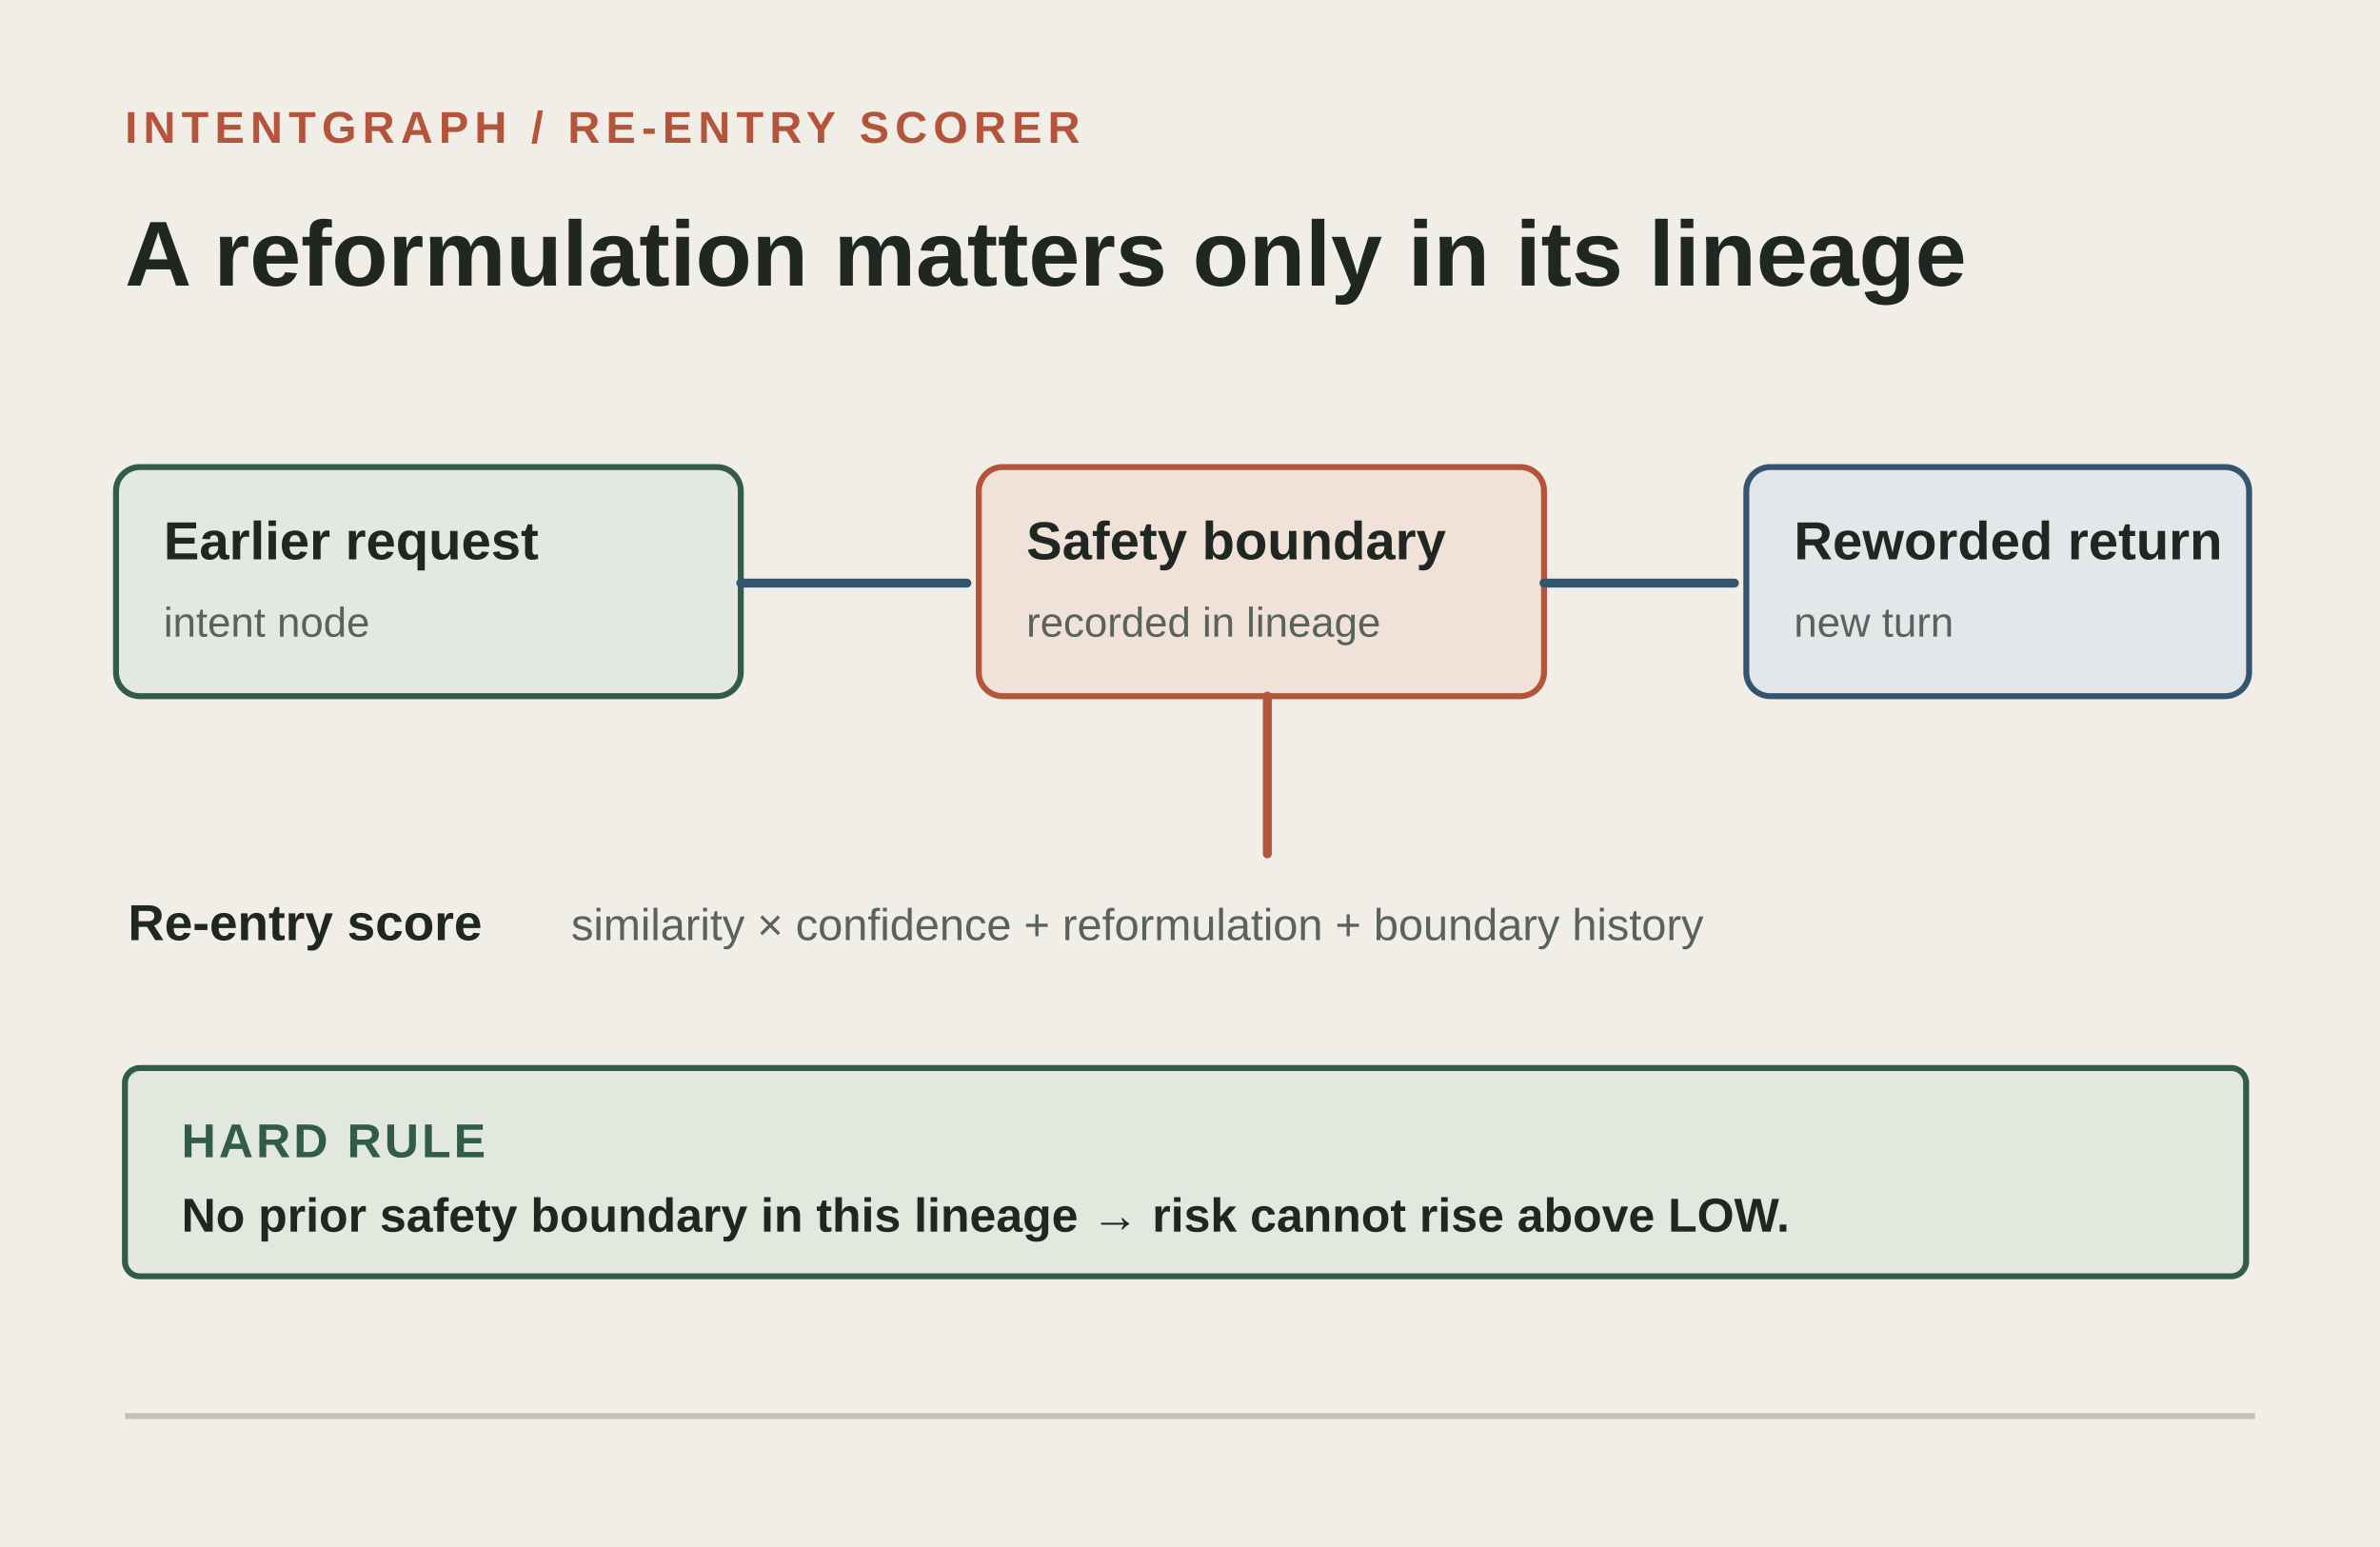
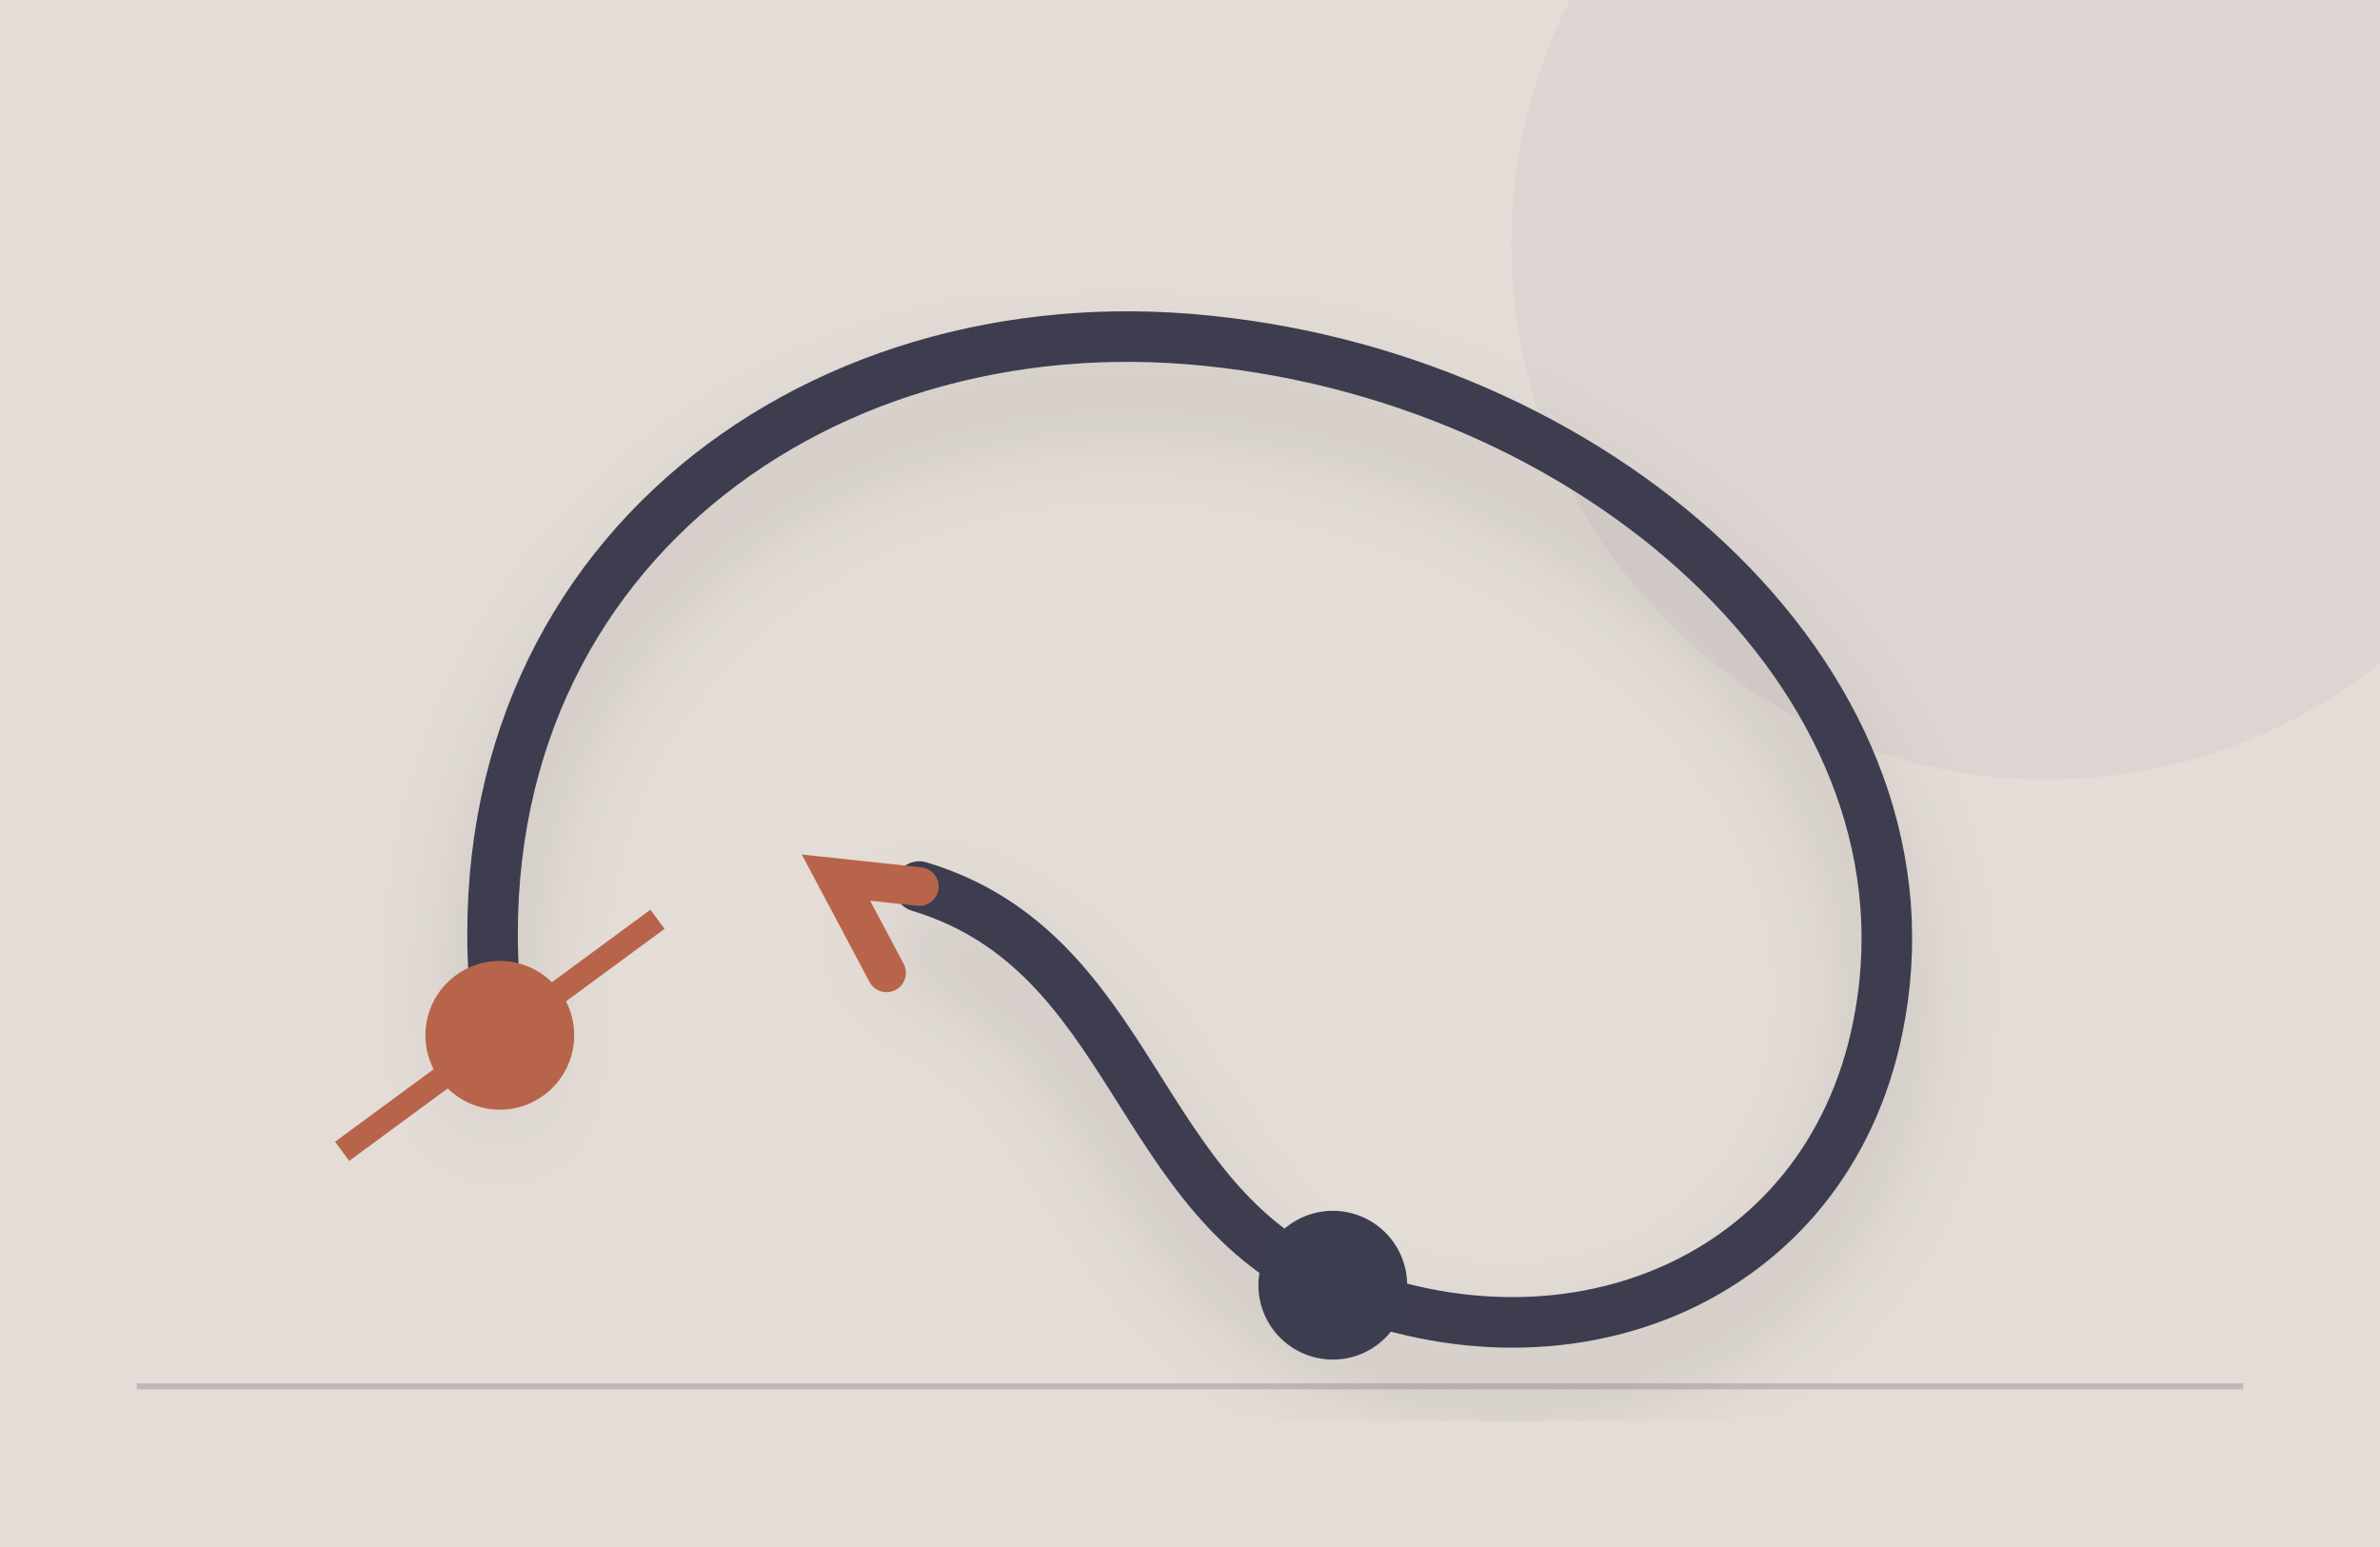
- <svg xmlns="http://www.w3.org/2000/svg" viewBox="0 0 800 520" role="img" aria-label="A reformulation matters only in its lineage technical visual">
-   <rect width="800" height="520" fill="#F0EEE7" />
-   <text x="42" y="48" font-size="15" fill="#B4553B" font-weight="800" font-family="DM Sans,Arial,sans-serif" letter-spacing="2">INTENTGRAPH / RE-ENTRY SCORER</text>
-   <text x="42" y="96" font-size="31" fill="#202722" font-weight="800" font-family="DM Sans,Arial,sans-serif" letter-spacing="0">A reformulation matters only in its lineage</text>
-   <rect x="39" y="157" width="210" height="77" rx="8" fill="#E4E8E2" stroke="#315B4B" stroke-width="2" />
-   <text x="55" y="188" font-size="18" fill="#202722" font-weight="800" font-family="DM Sans,Arial,sans-serif" letter-spacing="0">Earlier request</text>
-   <text x="55" y="214" font-size="14" fill="#59635B" font-weight="500" font-family="DM Sans,Arial,sans-serif" letter-spacing="0">intent node</text>
-   <path d="M249 196L325 196" fill="none" stroke="#34556E" stroke-width="3" stroke-linecap="round" />
-   <rect x="329" y="157" width="190" height="77" rx="8" fill="#F0E2D9" stroke="#B4553B" stroke-width="2" />
-   <text x="345" y="188" font-size="18" fill="#202722" font-weight="800" font-family="DM Sans,Arial,sans-serif" letter-spacing="0">Safety boundary</text>
-   <text x="345" y="214" font-size="14" fill="#59635B" font-weight="500" font-family="DM Sans,Arial,sans-serif" letter-spacing="0">recorded in lineage</text>
-   <path d="M519 196L583 196" fill="none" stroke="#34556E" stroke-width="3" stroke-linecap="round" />
-   <rect x="587" y="157" width="169" height="77" rx="8" fill="#E3E7E9" stroke="#34556E" stroke-width="2" />
-   <text x="603" y="188" font-size="18" fill="#202722" font-weight="800" font-family="DM Sans,Arial,sans-serif" letter-spacing="0">Reworded return</text>
-   <text x="603" y="214" font-size="14" fill="#59635B" font-weight="500" font-family="DM Sans,Arial,sans-serif" letter-spacing="0">new turn</text>
-   <path d="M426 234L426 287" fill="none" stroke="#B4553B" stroke-width="3" stroke-linecap="round" />
-   <text x="43" y="316" font-size="17" fill="#202722" font-weight="800" font-family="DM Sans,Arial,sans-serif" letter-spacing="0">Re-entry score</text>
-   <text x="192" y="316" font-size="15" fill="#59635B" font-weight="500" font-family="DM Sans,Arial,sans-serif" letter-spacing="0">similarity × confidence + reformulation + boundary history</text>
-   <rect x="42" y="359" width="713" height="70" rx="5" fill="#E3E8DE" stroke="#315B4B" stroke-width="2" />
-   <text x="61" y="389" font-size="16" fill="#315B4B" font-weight="800" font-family="DM Sans,Arial,sans-serif" letter-spacing="1">HARD RULE</text>
-   <text x="61" y="414" font-size="16" fill="#202722" font-weight="700" font-family="DM Sans,Arial,sans-serif" letter-spacing="0">No prior safety boundary in this lineage → risk cannot rise above LOW.</text>
-   <path d="M42 476H758" stroke="#BFC3B9" stroke-width="2" />
+ <svg xmlns="http://www.w3.org/2000/svg" viewBox="0 0 800 520" role="img" aria-label="Abstract illustration for intentgraph">
+   <defs>
+     <filter id="s">
+       <feDropShadow dx="0" dy="18" stdDeviation="15" flood-color="#161d1b" flood-opacity=".14" />
+     </filter>
+     <linearGradient id="shade" x1="0" y1="0" x2="1" y2="1">
+       <stop stop-color="#765E72" />
+       <stop offset="1" stop-color="#172724" />
+     </linearGradient>
+   </defs>
+   <rect width="800" height="520" fill="#E3DCD7" />
+   <circle cx="688" cy="82" r="180" fill="#765E72" opacity=".055" />
+   <path d="M168 348C147 198 265 103 400 114s252 113 232 227c-15 88-103 125-184 91-67-28-66-112-139-134" fill="none" stroke="#3C3E50" stroke-width="17" stroke-linecap="round" filter="url(#s)" />
+   <path d="M309 298l-28-3 17 32" fill="none" stroke="#B8644A" stroke-width="13" stroke-linecap="round" />
+   <circle cx="168" cy="348" r="25" fill="#B8644A" />
+   <circle cx="448" cy="432" r="25" fill="#3C3E50" />
+   <path d="M115 387l106-78" stroke="#B8644A" stroke-width="8" />
+   <path d="M46 466H754" stroke="#765E72" stroke-opacity=".3" stroke-width="2" />
</svg>
